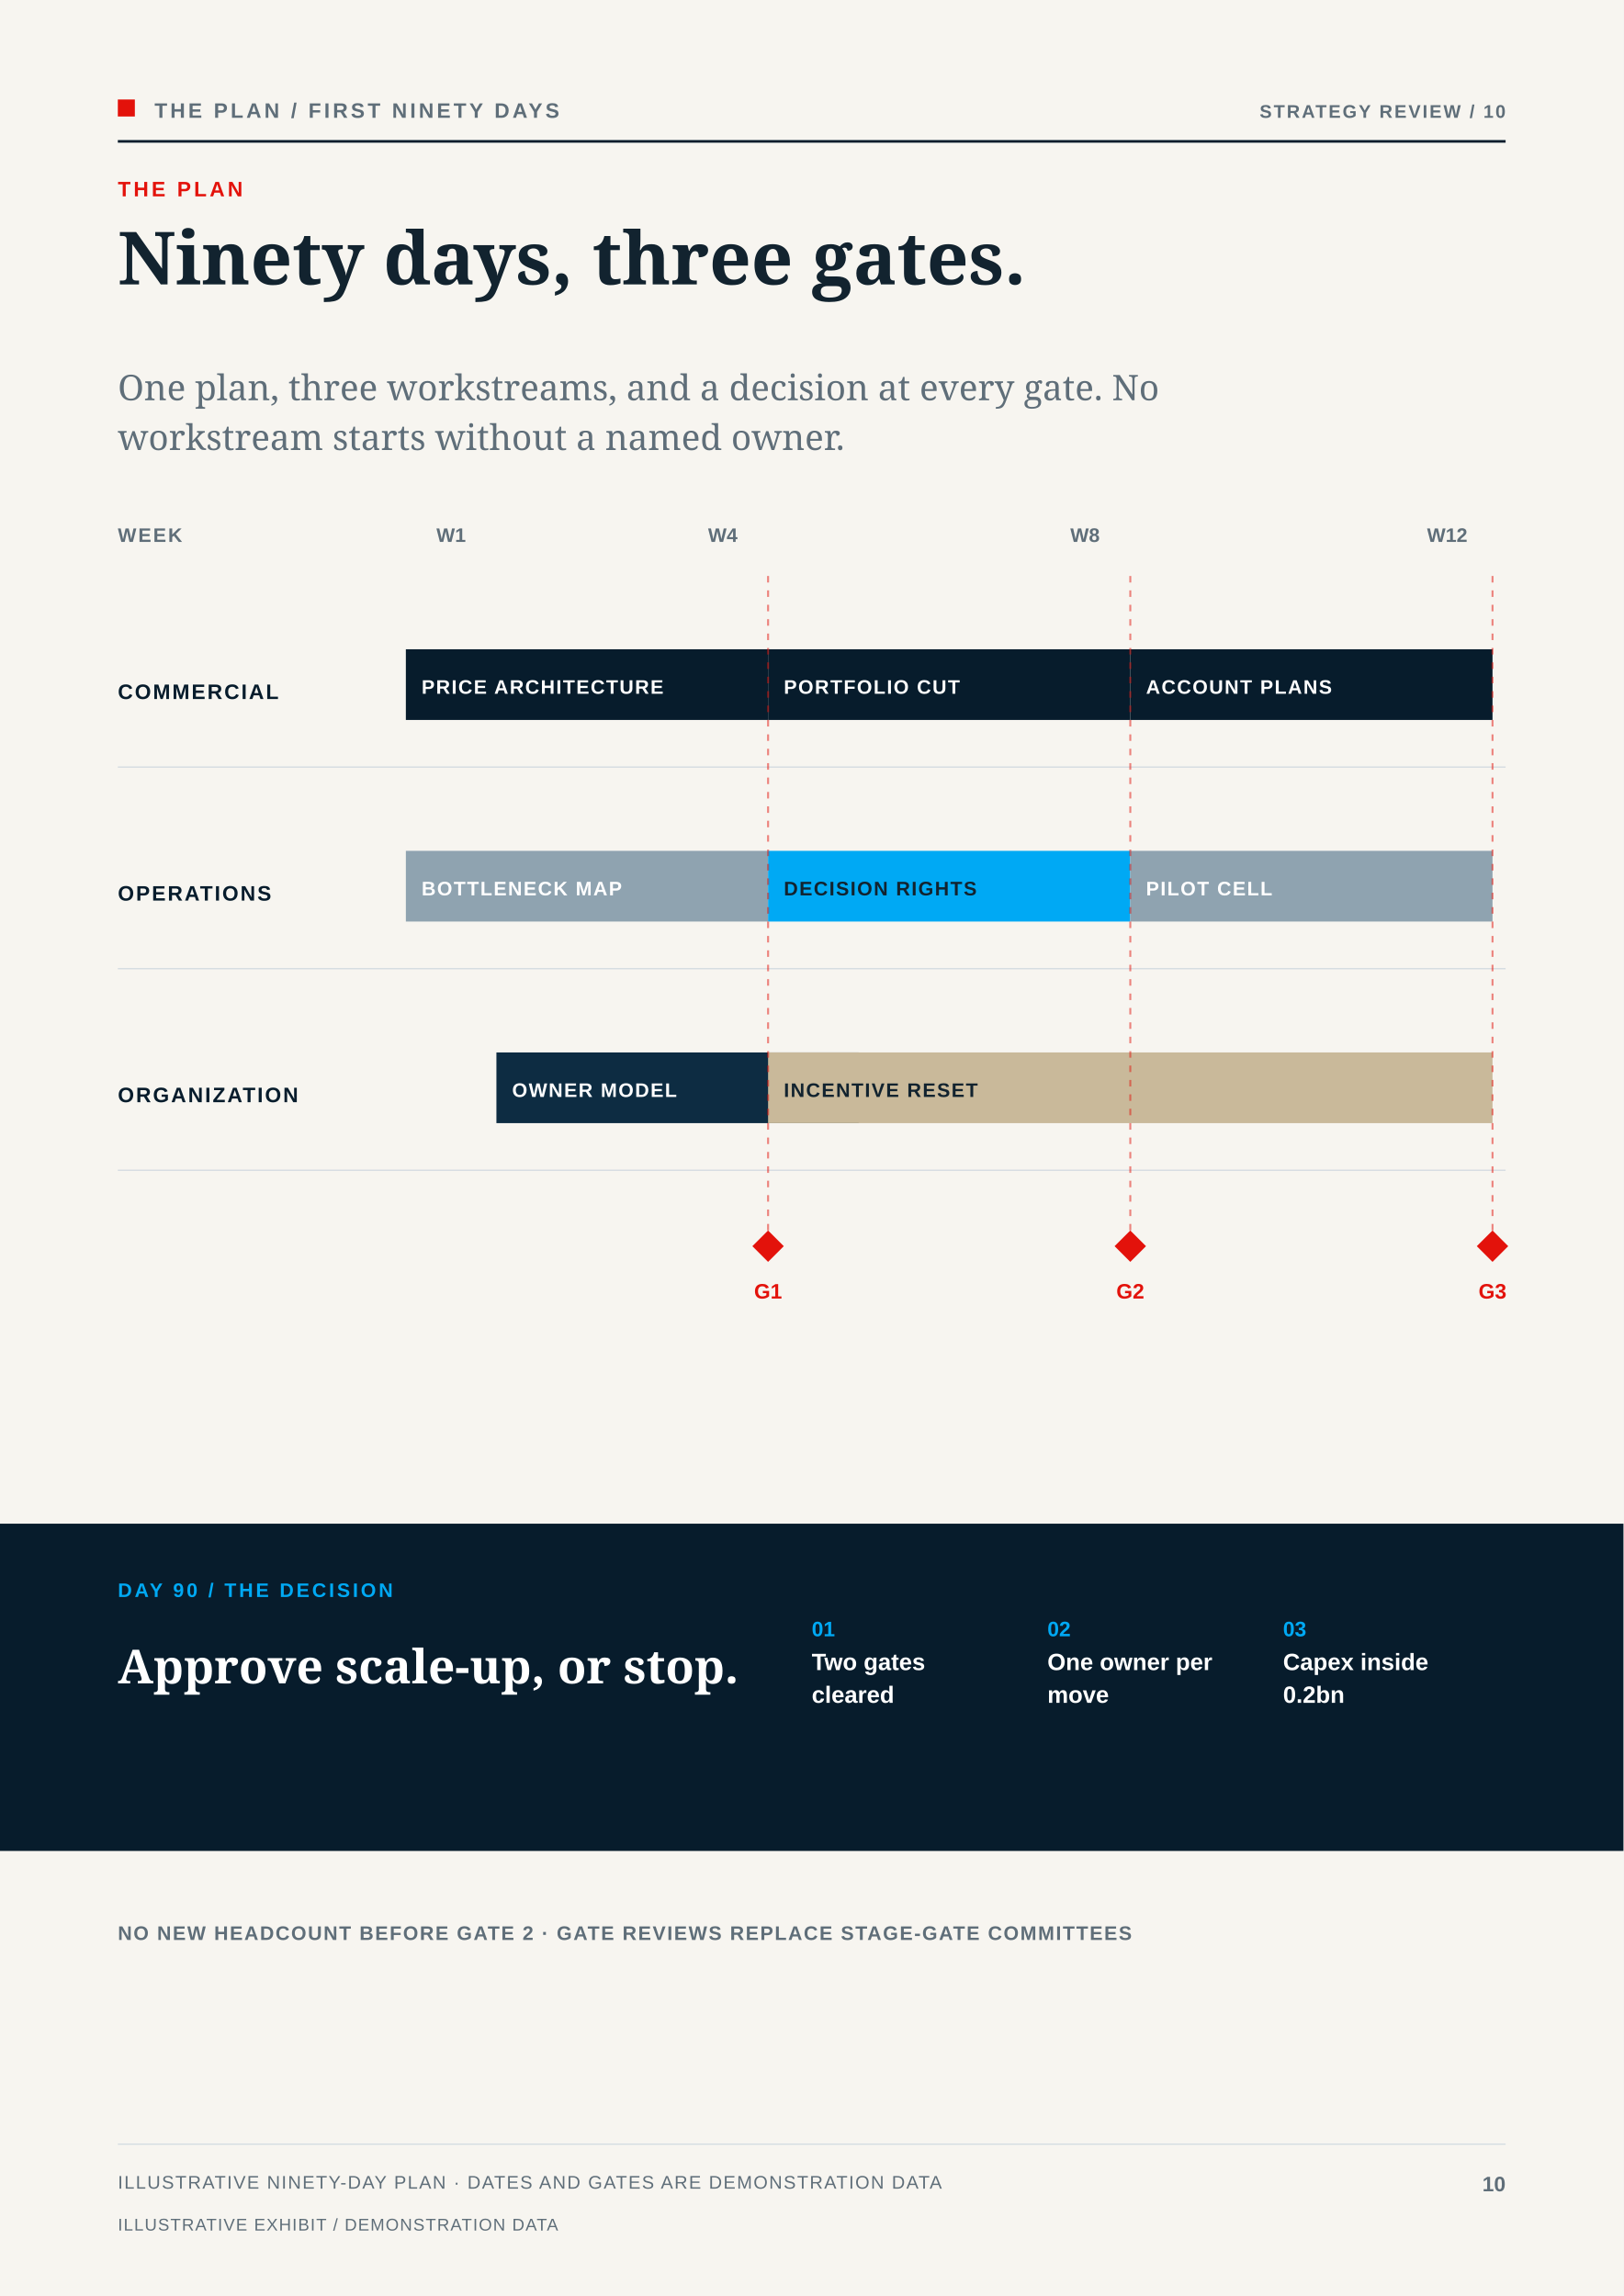
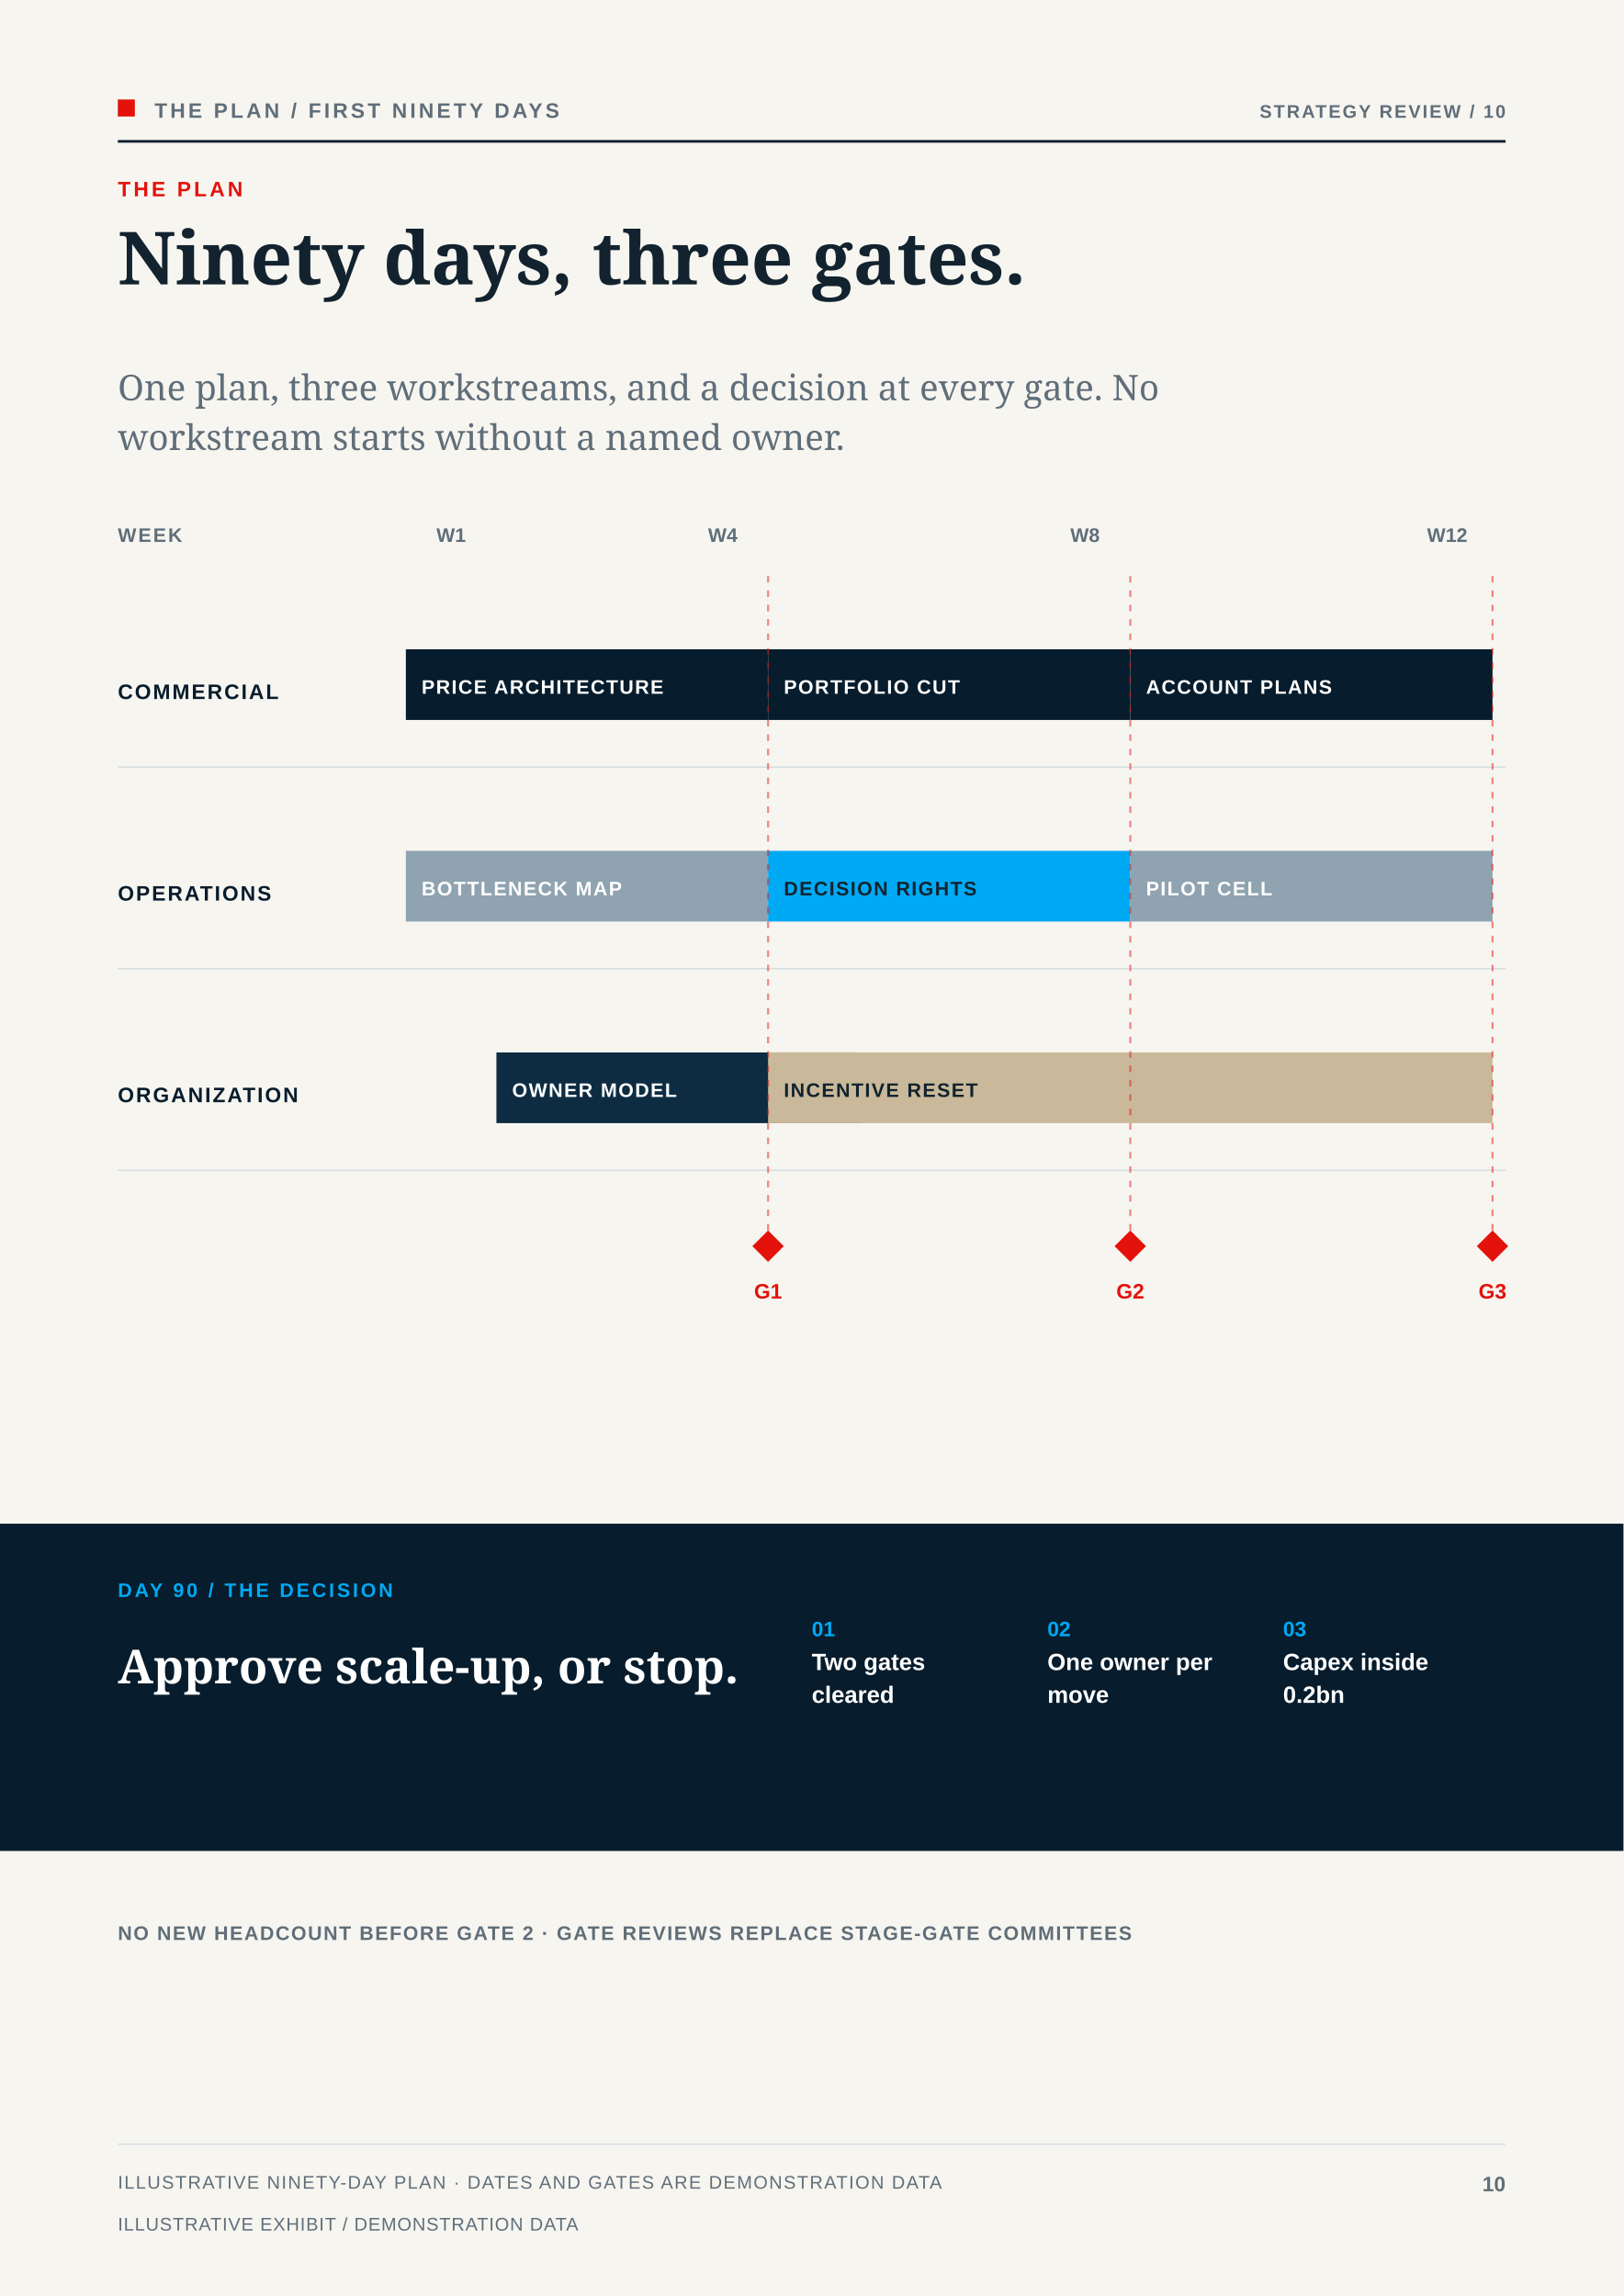
<svg xmlns="http://www.w3.org/2000/svg" lang="en" viewBox="0 0 1240 1754" font-family="Arial" font-size="24" data-pptx-master="a4-boardroom" data-pptx-master-name="A4 Boardroom" data-pptx-layout="br-roadmap" data-pptx-layout-name="The first ninety days">
  <rect id="master-bg" data-pptx-layer="master" data-pptx-editable="false" width="1240" height="1754" fill="#F7F5F0" />
  <rect id="br-roadmap-d1" data-pptx-role="decoration" x="0" y="0" width="1240" height="1754" fill="#F7F5F0" />
  <rect id="br-roadmap-d2" data-pptx-role="decoration" x="90" y="76" width="13" height="13" fill="#E3120B" />
  <g id="br-roadmap-p1" data-pptx-placeholder="body" data-pptx-idx="1" data-pptx-bounds="118 64 720 42.8">
    <text x="118" y="90" fill="#5F6E79" font-size="16" font-weight="bold" letter-spacing="2.2" data-pptx-carrier="true">THE PLAN / FIRST NINETY DAYS</text>
  </g>
  <g id="br-roadmap-p2" data-pptx-placeholder="slide-number" data-pptx-idx="2" data-pptx-bounds="850 64 300 41.7">
    <text x="1150" y="90" fill="#5F6E79" font-size="14" font-weight="bold" letter-spacing="1.4" text-anchor="end" data-pptx-carrier="true">STRATEGY REVIEW / 10</text>
  </g>
  <line id="br-roadmap-d3" data-pptx-role="decoration" x1="90" y1="108" x2="1150" y2="108" stroke="#071C2C" stroke-width="2" />
  <g id="br-roadmap-p3" data-pptx-placeholder="body" data-pptx-idx="3" data-pptx-bounds="90 124 760 42.8">
    <text x="90" y="150" fill="#E3120B" font-size="16" font-weight="bold" letter-spacing="2.2" data-pptx-carrier="true">THE PLAN</text>
  </g>
  <g id="br-roadmap-p4" data-pptx-placeholder="title" data-pptx-idx="4" data-pptx-bounds="90 168 1060 94.96">
    <text x="90" y="217.28" fill="#12232F" font-size="56" font-family="Georgia" font-weight="bold" data-pptx-carrier="true">Ninety days, three gates.</text>
  </g>
  <g id="br-roadmap-p5" data-pptx-placeholder="body" data-pptx-idx="5" data-pptx-bounds="90 282 1020 92">
    <text x="90" y="305.76" fill="#5F6E79" font-size="27" font-family="Georgia" data-pptx-carrier="true">One plan, three workstreams, and a decision at every gate. No<tspan x="90" dy="38">workstream starts without a named owner.</tspan>
    </text>
  </g>
  <g id="br-roadmap-p6" data-pptx-placeholder="body" data-pptx-idx="6" data-pptx-bounds="90 392 200 38.25">
    <text x="90" y="414" fill="#5F6E79" font-size="15" font-weight="bold" letter-spacing="1.4" data-pptx-carrier="true">WEEK</text>
  </g>
  <g id="br-roadmap-p7" data-pptx-placeholder="body" data-pptx-idx="7" data-pptx-bounds="313.9683333333333 399 61.23 31.25">
    <text x="344.583" y="414" fill="#5F6E79" font-size="15" font-weight="bold" text-anchor="middle" data-pptx-carrier="true">W1</text>
  </g>
  <g id="br-roadmap-p8" data-pptx-placeholder="body" data-pptx-idx="8" data-pptx-bounds="521.4683333333334 399 61.23 31.25">
    <text x="552.083" y="414" fill="#5F6E79" font-size="15" font-weight="bold" text-anchor="middle" data-pptx-carrier="true">W4</text>
  </g>
  <g id="br-roadmap-p9" data-pptx-placeholder="body" data-pptx-idx="9" data-pptx-bounds="798.135 399 61.23 31.25">
    <text x="828.75" y="414" fill="#5F6E79" font-size="15" font-weight="bold" text-anchor="middle" data-pptx-carrier="true">W8</text>
  </g>
  <g id="br-roadmap-p10" data-pptx-placeholder="body" data-pptx-idx="10" data-pptx-bounds="1068.4941666666668 399 73.845 31.25">
    <text x="1105.417" y="414" fill="#5F6E79" font-size="15" font-weight="bold" text-anchor="middle" data-pptx-carrier="true">W12</text>
  </g>
  <g id="br-roadmap-p11" data-pptx-placeholder="body" data-pptx-idx="11" data-pptx-bounds="90 508 210 42.8">
    <text x="90" y="534" fill="#071C2C" font-size="16" font-weight="bold" letter-spacing="1.4" data-pptx-carrier="true">COMMERCIAL</text>
  </g>
  <line id="br-roadmap-d4" data-pptx-role="decoration" x1="90" y1="586" x2="1150" y2="586" stroke="#D5DCE1" stroke-width="1" />
  <g id="br-roadmap-p12" data-pptx-placeholder="body" data-pptx-idx="12" data-pptx-bounds="90 662 210 42.8">
    <text x="90" y="688" fill="#071C2C" font-size="16" font-weight="bold" letter-spacing="1.4" data-pptx-carrier="true">OPERATIONS</text>
  </g>
  <line id="br-roadmap-d5" data-pptx-role="decoration" x1="90" y1="740" x2="1150" y2="740" stroke="#D5DCE1" stroke-width="1" />
  <g id="br-roadmap-p13" data-pptx-placeholder="body" data-pptx-idx="13" data-pptx-bounds="90 816 210 42.8">
    <text x="90" y="842" fill="#071C2C" font-size="16" font-weight="bold" letter-spacing="1.4" data-pptx-carrier="true">ORGANIZATION</text>
  </g>
  <line id="br-roadmap-d6" data-pptx-role="decoration" x1="90" y1="894" x2="1150" y2="894" stroke="#D5DCE1" stroke-width="1" />
  <rect id="br-roadmap-d7" data-pptx-role="decoration" x="310" y="496" width="276.667" height="54" fill="#071C2C" />
  <g id="br-roadmap-p14" data-pptx-placeholder="body" data-pptx-idx="14" data-pptx-bounds="322 506 252.66666666666669 40.25">
    <text x="322" y="530" fill="#FFFFFF" font-size="15" font-weight="bold" letter-spacing="1.0" data-pptx-carrier="true">PRICE ARCHITECTURE</text>
  </g>
  <rect id="br-roadmap-d8" data-pptx-role="decoration" x="586.667" y="496" width="276.667" height="54" fill="#071C2C" />
  <g id="br-roadmap-p15" data-pptx-placeholder="body" data-pptx-idx="15" data-pptx-bounds="598.6666666666667 506 252.66666666666669 40.25">
    <text x="598.667" y="530" fill="#FFFFFF" font-size="15" font-weight="bold" letter-spacing="1.0" data-pptx-carrier="true">PORTFOLIO CUT</text>
  </g>
  <rect id="br-roadmap-d9" data-pptx-role="decoration" x="863.333" y="496" width="276.667" height="54" fill="#071C2C" />
  <g id="br-roadmap-p16" data-pptx-placeholder="body" data-pptx-idx="16" data-pptx-bounds="875.3333333333334 506 252.66666666666669 40.25">
    <text x="875.333" y="530" fill="#FFFFFF" font-size="15" font-weight="bold" letter-spacing="1.0" data-pptx-carrier="true">ACCOUNT PLANS</text>
  </g>
  <rect id="br-roadmap-d10" data-pptx-role="decoration" x="310" y="650" width="276.667" height="54" fill="#8FA3B0" />
  <g id="br-roadmap-p17" data-pptx-placeholder="body" data-pptx-idx="17" data-pptx-bounds="322 660 252.66666666666669 40.25">
    <text x="322" y="684" fill="#FFFFFF" font-size="15" font-weight="bold" letter-spacing="1.0" data-pptx-carrier="true">BOTTLENECK MAP</text>
  </g>
  <rect id="br-roadmap-d11" data-pptx-role="decoration" x="586.667" y="650" width="276.667" height="54" fill="#00A9F4" />
  <g id="br-roadmap-p18" data-pptx-placeholder="body" data-pptx-idx="18" data-pptx-bounds="598.6666666666667 660 252.66666666666669 40.25">
    <text x="598.667" y="684" fill="#12232F" font-size="15" font-weight="bold" letter-spacing="1.0" data-pptx-carrier="true">DECISION RIGHTS</text>
  </g>
  <rect id="br-roadmap-d12" data-pptx-role="decoration" x="863.333" y="650" width="276.667" height="54" fill="#8FA3B0" />
  <g id="br-roadmap-p19" data-pptx-placeholder="body" data-pptx-idx="19" data-pptx-bounds="875.3333333333334 660 252.66666666666669 40.25">
    <text x="875.333" y="684" fill="#FFFFFF" font-size="15" font-weight="bold" letter-spacing="1.0" data-pptx-carrier="true">PILOT CELL</text>
  </g>
  <rect id="br-roadmap-d13" data-pptx-role="decoration" x="379.167" y="804" width="276.667" height="54" fill="#0D2C42" />
  <g id="br-roadmap-p20" data-pptx-placeholder="body" data-pptx-idx="20" data-pptx-bounds="391.1666666666667 814 252.66666666666669 40.25">
    <text x="391.167" y="838" fill="#FFFFFF" font-size="15" font-weight="bold" letter-spacing="1.0" data-pptx-carrier="true">OWNER MODEL</text>
  </g>
  <rect id="br-roadmap-d14" data-pptx-role="decoration" x="586.667" y="804" width="553.333" height="54" fill="#C9B99A" />
  <g id="br-roadmap-p21" data-pptx-placeholder="body" data-pptx-idx="21" data-pptx-bounds="598.6666666666667 814 529.3333333333334 40.25">
    <text x="598.667" y="838" fill="#12232F" font-size="15" font-weight="bold" letter-spacing="1.0" data-pptx-carrier="true">INCENTIVE RESET</text>
  </g>
  <line id="br-roadmap-d15" data-pptx-role="decoration" x1="586.667" y1="440" x2="586.667" y2="940" stroke="#E3120B" stroke-width="1.5" stroke-opacity="0.5" stroke-dasharray="5 6" />
  <polygon id="br-roadmap-d16" data-pptx-role="decoration" points="586.667,940 598.667,952 586.667,964 574.667,952" fill="#E3120B" />
  <g id="br-roadmap-p22" data-pptx-placeholder="body" data-pptx-idx="22" data-pptx-bounds="555.2106666666667 976 62.912 32.8">
    <text x="586.667" y="992" fill="#E3120B" font-size="16" font-weight="bold" text-anchor="middle" data-pptx-carrier="true">G1</text>
  </g>
  <line id="br-roadmap-d17" data-pptx-role="decoration" x1="863.333" y1="440" x2="863.333" y2="940" stroke="#E3120B" stroke-width="1.5" stroke-opacity="0.5" stroke-dasharray="5 6" />
  <polygon id="br-roadmap-d18" data-pptx-role="decoration" points="863.333,940 875.333,952 863.333,964 851.333,952" fill="#E3120B" />
  <g id="br-roadmap-p23" data-pptx-placeholder="body" data-pptx-idx="23" data-pptx-bounds="831.8773333333334 976 62.912 32.8">
    <text x="863.333" y="992" fill="#E3120B" font-size="16" font-weight="bold" text-anchor="middle" data-pptx-carrier="true">G2</text>
  </g>
  <line id="br-roadmap-d19" data-pptx-role="decoration" x1="1140" y1="440" x2="1140" y2="940" stroke="#E3120B" stroke-width="1.5" stroke-opacity="0.5" stroke-dasharray="5 6" />
  <polygon id="br-roadmap-d20" data-pptx-role="decoration" points="1140,940 1152,952 1140,964 1128,952" fill="#E3120B" />
  <g id="br-roadmap-p24" data-pptx-placeholder="body" data-pptx-idx="24" data-pptx-bounds="1108.544 976 62.912 32.8">
    <text x="1140" y="992" fill="#E3120B" font-size="16" font-weight="bold" text-anchor="middle" data-pptx-carrier="true">G3</text>
  </g>
  <rect id="br-roadmap-d21" data-pptx-role="decoration" x="0" y="1164" width="1240" height="250" fill="#071C2C" />
  <g id="br-roadmap-p25" data-pptx-placeholder="body" data-pptx-idx="25" data-pptx-bounds="90 1196 360 40.25">
    <text x="90" y="1220" fill="#00A9F4" font-size="15" font-weight="bold" letter-spacing="2.0" data-pptx-carrier="true">DAY 90 / THE DECISION</text>
  </g>
  <g id="br-roadmap-p26" data-pptx-placeholder="body" data-pptx-idx="26" data-pptx-bounds="90 1236 520 77.8">
    <text x="90" y="1286" fill="#FFFFFF" font-size="36" font-family="Georgia" font-weight="bold" data-pptx-carrier="true">Approve scale-up, or stop.</text>
  </g>
  <g id="br-roadmap-p27" data-pptx-placeholder="body" data-pptx-idx="27" data-pptx-bounds="620 1226 90 40.8">
    <text x="620" y="1250" fill="#00A9F4" font-size="16" font-weight="bold" data-pptx-carrier="true">01</text>
  </g>
  <g id="br-roadmap-p28" data-pptx-placeholder="body" data-pptx-idx="28" data-pptx-bounds="620 1260 166 68">
    <text x="620" y="1275.84" fill="#FFFFFF" font-size="18" font-weight="bold" data-pptx-carrier="true">Two gates<tspan x="620" dy="25">cleared</tspan>
    </text>
  </g>
  <g id="br-roadmap-p29" data-pptx-placeholder="body" data-pptx-idx="29" data-pptx-bounds="800 1226 90 40.8">
    <text x="800" y="1250" fill="#00A9F4" font-size="16" font-weight="bold" data-pptx-carrier="true">02</text>
  </g>
  <g id="br-roadmap-p30" data-pptx-placeholder="body" data-pptx-idx="30" data-pptx-bounds="800 1260 166 68">
    <text x="800" y="1275.84" fill="#FFFFFF" font-size="18" font-weight="bold" data-pptx-carrier="true">One owner per<tspan x="800" dy="25">move</tspan>
    </text>
  </g>
  <g id="br-roadmap-p31" data-pptx-placeholder="body" data-pptx-idx="31" data-pptx-bounds="980 1226 90 40.8">
    <text x="980" y="1250" fill="#00A9F4" font-size="16" font-weight="bold" data-pptx-carrier="true">03</text>
  </g>
  <g id="br-roadmap-p32" data-pptx-placeholder="body" data-pptx-idx="32" data-pptx-bounds="980 1260 166 68">
    <text x="980" y="1275.84" fill="#FFFFFF" font-size="18" font-weight="bold" data-pptx-carrier="true">Capex inside<tspan x="980" dy="25">0.2bn</tspan>
    </text>
  </g>
  <g id="br-roadmap-p33" data-pptx-placeholder="body" data-pptx-idx="33" data-pptx-bounds="90 1456 1060 42.25">
    <text x="90" y="1482" fill="#5F6E79" font-size="15" font-weight="bold" letter-spacing="1.1" data-pptx-carrier="true">NO NEW HEADCOUNT BEFORE GATE 2 · GATE REVIEWS REPLACE STAGE-GATE COMMITTEES</text>
  </g>
  <line id="br-roadmap-d22" data-pptx-role="decoration" x1="90" y1="1638" x2="1150" y2="1638" stroke="#D5DCE1" stroke-width="1" />
  <g id="br-roadmap-p34" data-pptx-placeholder="body" data-pptx-idx="34" data-pptx-bounds="90 1648 920 39.7">
    <text x="90" y="1672" fill="#5F6E79" font-size="14" letter-spacing="1.0" data-pptx-carrier="true">ILLUSTRATIVE NINETY-DAY PLAN · DATES AND GATES ARE DEMONSTRATION DATA</text>
  </g>
-   <g id="br-roadmap-p35" data-pptx-placeholder="body" data-pptx-idx="35" data-pptx-bounds="90 1682 920 37.15">
-     <text x="90" y="1704" fill="#5F6E79" font-size="13" letter-spacing="0.8" data-pptx-carrier="true">ILLUSTRATIVE EXHIBIT / DEMONSTRATION DATA</text>
+   <g id="br-roadmap-p35" data-pptx-placeholder="body" data-pptx-idx="35" data-pptx-bounds="90 1682 920 37.7">
+     <text x="90" y="1704" fill="#5F6E79" font-size="14" letter-spacing="0.6" data-pptx-carrier="true">ILLUSTRATIVE EXHIBIT / DEMONSTRATION DATA</text>
  </g>
  <g id="br-roadmap-p36" data-pptx-placeholder="slide-number" data-pptx-idx="36" data-pptx-bounds="1040 1648 110 42.8">
    <text x="1150" y="1674" fill="#5F6E79" font-size="16" font-weight="bold" text-anchor="end" data-pptx-carrier="true">10</text>
  </g>
</svg>
